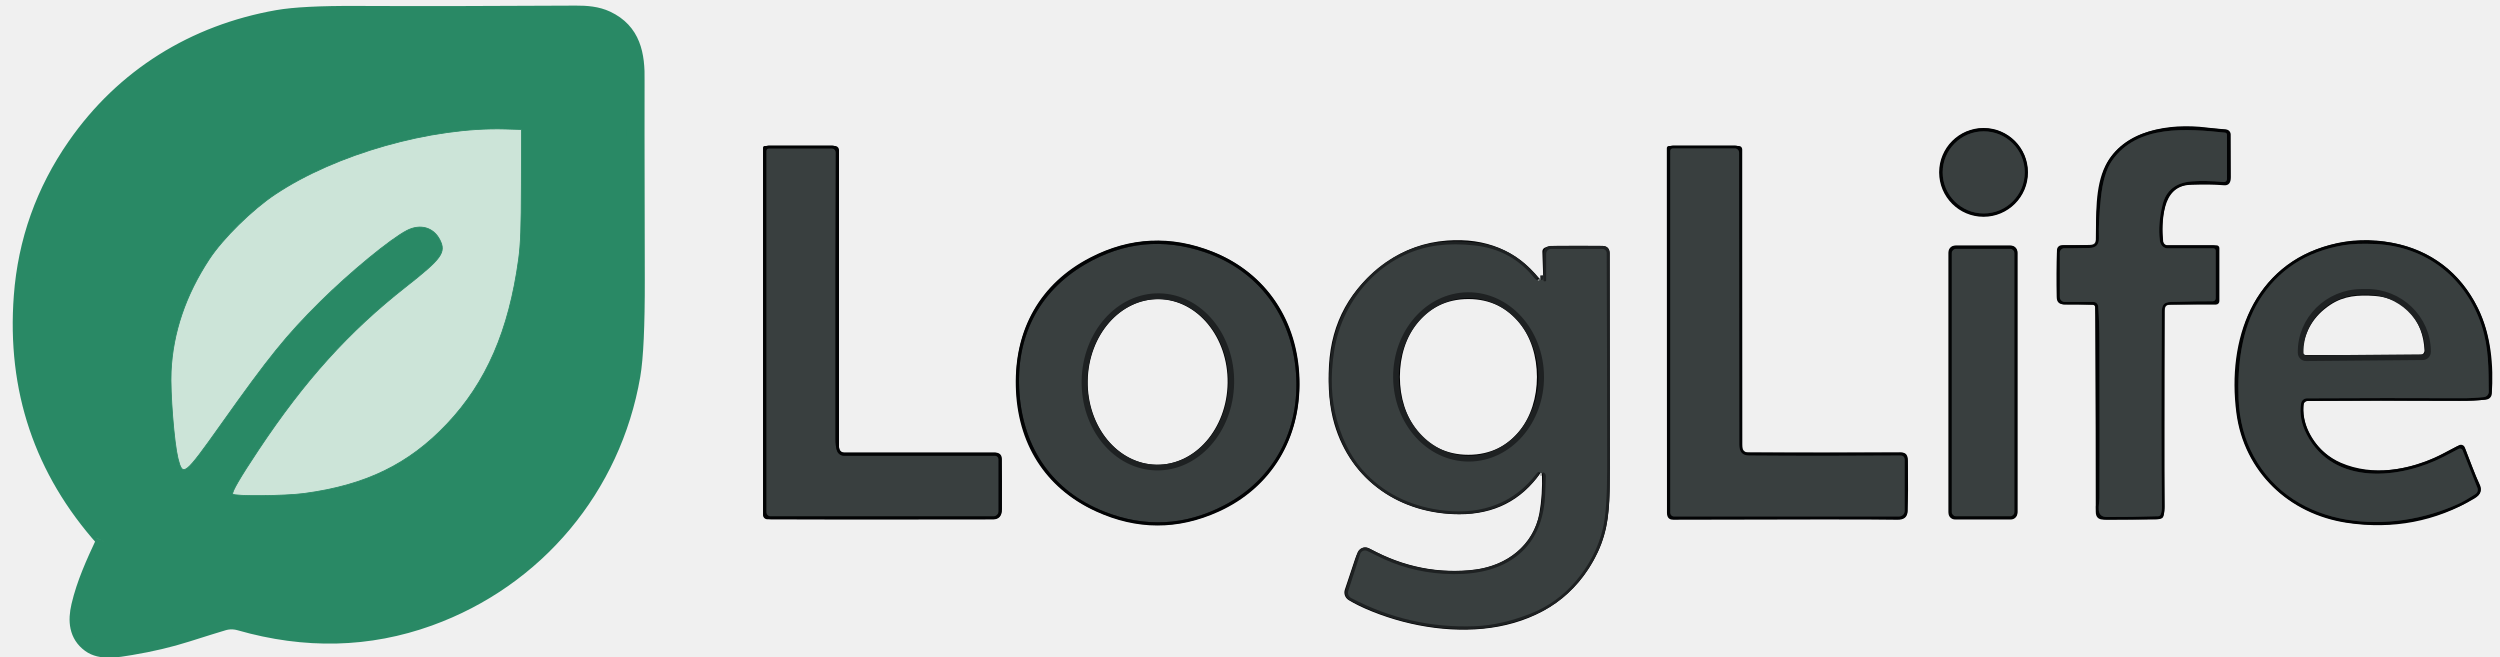
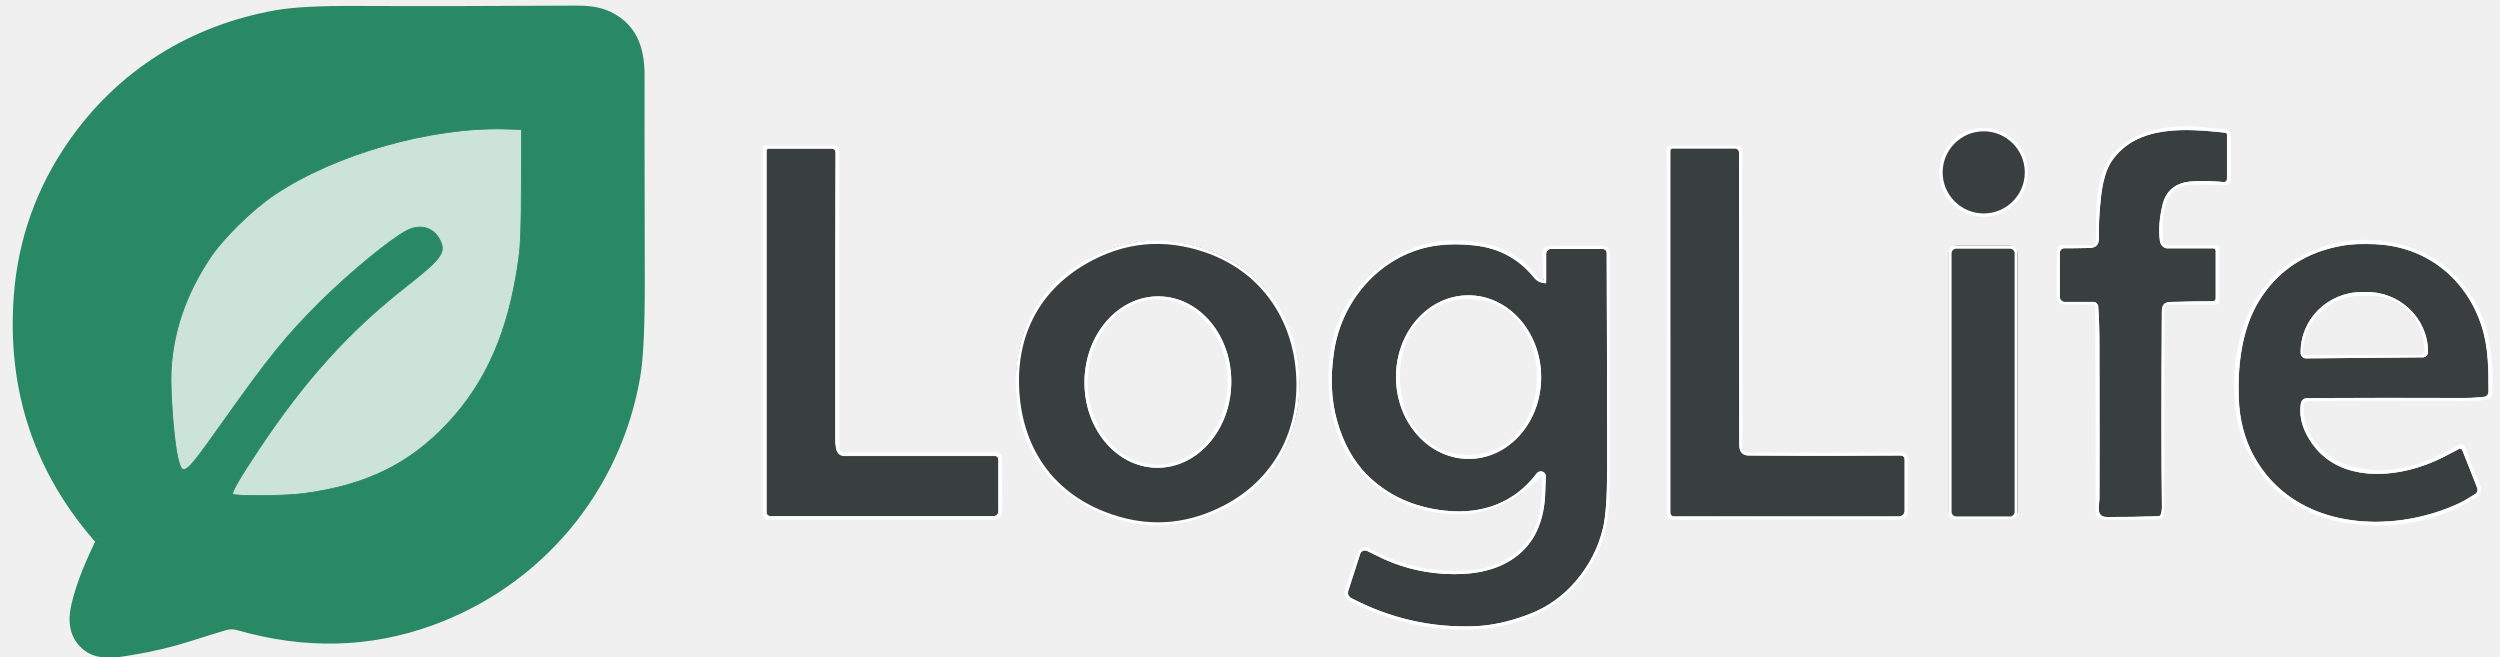
<svg xmlns="http://www.w3.org/2000/svg" version="1.1" viewBox="-2 -2 878 232" id="svg446" width="876.817" height="230.365">
  <defs id="defs450" />
  <rect style="fill:#cce4d8;fill-opacity:1;stroke:none;stroke-width:5.258;stroke-linejoin:round;stroke-miterlimit:10;stroke-dasharray:none;stroke-dashoffset:8.164;stroke-opacity:1" id="rect3152" width="133.473" height="145.568" x="50.459" y="36.913" />
  <path style="fill:#298965;fill-opacity:1;stroke:#298965;stroke-width:0.291;stroke-linejoin:round;stroke-miterlimit:10;stroke-dasharray:none;stroke-dashoffset:8.164;stroke-opacity:1" d="m 28.603,225.533 c -3.49,-1.846 -5.029,-4.981 -4.711,-9.599 0.28,-4.056 2.926,-12.328 6.573,-20.545 1.374,-3.096 2.499,-5.992 2.499,-6.435 0,-0.443 -1.182,-2.181 -2.627,-3.862 C 15.75,168.118 6.719,147.359 4.23,125.087 c -0.718,-6.423 -0.702,-19.592 0.031,-26.191 4.173,-37.576 28.523,-70.911 62.873,-86.074 10.794,-4.765 22.929,-7.989 33.63,-8.937 3.654,-0.323 26.452,-0.554 55.085,-0.556 53.94,-0.005 52.101,-0.116 56.752,3.421 2.954,2.247 5.519,6.499 6.318,10.474 0.817,4.07 0.865,94.656 0.055,104.665 -3.098,38.28 -26.927,72.496 -62.349,89.53 -2.834,1.363 -8.325,3.534 -12.203,4.824 -19.74,6.569 -38.273,7.221 -59.39,2.091 -3.132,-0.761 -6.726,-1.389 -7.987,-1.395 -1.26,-0.006 -6.264,1.215 -11.119,2.714 -10.836,3.345 -15.704,4.581 -23.702,6.016 -8.08,1.45 -10.67,1.424 -13.622,-0.137 z m 74.327,-53.232 c 21.768,-2.923 36.968,-10.316 50.407,-24.516 13.929,-14.718 21.859,-32.949 25.325,-58.223 0.727,-5.298 0.939,-11.047 0.972,-26.305 l 0.042,-19.525 -5.695,-0.17 c -26.118,-0.781 -59.996,8.839 -81.356,23.102 -8.103,5.41 -18.416,15.561 -23.203,22.837 -8.345,12.684 -12.843,25.894 -13.503,39.655 -0.354,7.376 1.059,25.266 2.428,30.748 1.671,6.689 2.287,6.206 15.043,-11.765 17.161,-24.179 23.155,-31.597 35.151,-43.501 10.48,-10.399 24.921,-22.275 30.685,-25.235 4.689,-2.407 9.332,-1.102 11.58,3.254 2.321,4.499 0.798,6.608 -12.08,16.724 -20.045,15.746 -35.568,32.929 -51.886,57.435 -6.548,9.834 -9.568,15.02 -9.145,15.704 0.522,0.844 18.477,0.689 25.236,-0.219 z" id="path2464" />
  <path stroke="#93c2b0" vector-effect="non-scaling-stroke" d="m 32.445,189.403 c -3.588,7.71 -6.787,14.674 -8.661,22.593 -1.246,5.303 -0.827,10.158 3.568,13.381 3.787,2.786 9.518,1.711 14.301,0.915 q 10.694,-1.781 19.733,-4.656 9.219,-2.925 12.886,-4.009 2.95,-0.875 6.01,0 34.702,9.929 66.693,-1.612 c 37.761,-13.63 64.779,-46.002 71.576,-85.408 q 1.615,-9.322 1.565,-33.964 -0.14,-67.392 -0.08,-70.028 C 220.236,17.323 218.711,9.185 209.672,4.937 206.323,3.365 202.566,3.077 198.888,3.097 Q 153.852,3.365 121.372,3.216 102.228,3.126 93.567,4.649 C 64.137,9.842 39.292,25.262 22.35,49.626 Q 5.627,73.662 3.464,102.702 -0.204,151.848 32.276,188.249 a 1.046,1.055 41.704 0 1 0.169,1.154" id="path322" style="fill:none;stroke:#298965;stroke-width:6.191;stroke-linecap:butt;stroke-dasharray:none;stroke-opacity:1" />
-   <path stroke="#1e2122" vector-effect="non-scaling-stroke" d="m 782.083,45.515 a 0.72,0.72 0 0 0 -0.65,-0.72 c -13.43,-1.41 -31.01,-2.95 -39.94,9.86 q -3.02,4.33 -3.95,13.26 -0.88,8.41 -0.69,14.04 0.12,3.51 -3.34,3.57 -7.65,0.15 -8.76,0.09 a 1.62,1.61 1.5 0 0 -1.71,1.61 v 15.61 a 1.76,1.75 0 0 0 1.76,1.75 h 10.07 a 1.74,1.73 87.9 0 1 1.73,1.61 q 0.41,5.37 0.43,13.25 0.1,40.32 0.01,54.48 c -0.02,2.49 -1.47,6.61 2.64,6.63 q 8.21,0.04 18.15,-0.28 a 0.93,0.93 0 0 0 0.84,-0.6 q 0.46,-1.19 0.44,-2.89 -0.33,-23.5 -0.03,-68.77 c 0.03,-3.9 2.31,-3.35 5.53,-3.47 q 6.45,-0.22 12.46,-0.2 a 1.03,1.03 0 0 0 1.03,-1.03 v -16.84 a 0.82,0.83 0 0 0 -0.82,-0.83 h -16.47 a 1.24,1.17 53.8 0 1 -0.43,-0.08 q -1.76,-0.68 -2.02,-2.77 -0.7,-5.66 0.96,-12.52 1.85,-7.63 10.34,-8.27 4.83,-0.37 11.28,0.23 a 1.04,1.04 0 0 0 1.14,-1.04 v -15.68" id="path362" style="fill:none;stroke-width:2;stroke-linecap:butt" />
-   <path fill="#020304" d="m 734.7,105.65 q -5.39,-0.22 -10.23,-0.17 -2.46,0.03 -2.52,-2.43 -0.19,-8.74 0.09,-16.79 a 1.7,1.7 0 0 1 1.7,-1.64 h 10.77 a 1.25,1.25 0 0 0 1.25,-1.23 c 0.16,-9.47 -0.34,-19.24 3.35,-26.76 6.25,-12.73 22.87,-15.22 35.61,-13.6 q 2.43,0.3 7.01,0.69 a 1.82,1.82 0 0 1 1.67,1.81 q 0.01,3.16 0.05,15.03 0.01,3.09 -2.43,2.88 -4.51,-0.4 -12.04,-0.14 c -10.06,0.36 -10,13.26 -9.43,20.18 a 1.28,1.27 87.5 0 0 1.27,1.17 h 17.59 a 0.99,0.99 0 0 1 0.99,0.99 v 18.73 a 1.21,1.21 0 0 1 -1.21,1.21 h -16.66 a 1.54,1.54 0 0 0 -1.54,1.54 q 0.02,43.03 -0.09,71.18 -0.01,2.19 -0.67,2.67 -0.69,0.49 -2.67,0.52 -4.58,0.04 -18.12,0.04 -2.7,0 -2.7,-2.76 0.04,-22.84 -0.23,-72.27 a 0.85,0.85 0 0 0 -0.81,-0.85 z m 47.38,-60.07 a 0.72,0.72 0 0 0 -0.65,-0.72 c -13.43,-1.41 -31.01,-2.95 -39.94,9.86 q -3.02,4.33 -3.95,13.26 -0.88,8.41 -0.69,14.04 0.12,3.51 -3.34,3.57 -7.65,0.15 -8.76,0.09 a 1.62,1.61 1.5 0 0 -1.71,1.61 v 15.61 a 1.76,1.75 0 0 0 1.76,1.75 h 10.07 a 1.74,1.73 87.9 0 1 1.73,1.61 q 0.41,5.37 0.43,13.25 0.1,40.32 0.01,54.48 c -0.02,2.49 -1.47,6.61 2.64,6.63 q 8.21,0.04 18.15,-0.28 a 0.93,0.93 0 0 0 0.84,-0.6 q 0.46,-1.19 0.44,-2.89 -0.33,-23.5 -0.03,-68.77 c 0.03,-3.9 2.31,-3.35 5.53,-3.47 q 6.45,-0.22 12.46,-0.2 a 1.03,1.03 0 0 0 1.03,-1.03 v -16.84 a 0.82,0.83 0 0 0 -0.82,-0.83 h -16.47 a 1.24,1.17 53.8 0 1 -0.43,-0.08 q -1.76,-0.68 -2.02,-2.77 -0.7,-5.66 0.96,-12.52 1.85,-7.63 10.34,-8.27 4.83,-0.37 11.28,0.23 a 1.04,1.04 0 0 0 1.14,-1.04 z" id="path394" />
  <path fill="#393f3f" d="m 782.08,45.58 v 15.68 a 1.04,1.04 0 0 1 -1.14,1.04 q -6.45,-0.6 -11.28,-0.23 -8.49,0.64 -10.34,8.27 -1.66,6.86 -0.96,12.52 0.26,2.09 2.02,2.77 a 1.24,1.17 53.8 0 0 0.43,0.08 h 16.47 a 0.82,0.83 0 0 1 0.82,0.83 v 16.84 a 1.03,1.03 0 0 1 -1.03,1.03 q -6.01,-0.02 -12.46,0.2 c -3.22,0.12 -5.5,-0.43 -5.53,3.47 q -0.3,45.27 0.03,68.77 0.02,1.7 -0.44,2.89 a 0.93,0.93 0 0 1 -0.84,0.6 q -9.94,0.32 -18.15,0.28 c -4.11,-0.02 -2.66,-4.14 -2.64,-6.63 q 0.09,-14.16 -0.01,-54.48 -0.02,-7.88 -0.43,-13.25 a 1.74,1.73 87.9 0 0 -1.73,-1.61 h -10.07 a 1.76,1.75 0 0 1 -1.76,-1.75 v -15.61 a 1.62,1.61 1.5 0 1 1.71,-1.61 q 1.11,0.06 8.76,-0.09 3.46,-0.06 3.34,-3.57 -0.19,-5.63 0.69,-14.04 0.93,-8.93 3.95,-13.26 c 8.93,-12.81 26.51,-11.27 39.94,-9.86 a 0.72,0.72 0 0 1 0.65,0.72 z" id="path398" />
-   <path stroke="#1e2122" vector-effect="non-scaling-stroke" d="m 710.663,58.825 a 14.5,14.5 0 0 0 -14.5,-14.5 14.5,14.5 0 0 0 -14.5,14.5 14.5,14.5 0 0 0 14.5,14.5 14.5,14.5 0 0 0 14.5,-14.5" id="path364" style="fill:none;stroke-width:2;stroke-linecap:butt" />
-   <path fill="#020304" d="m 711.78,58.89 a 15.68,15.68 0 0 1 -15.68,15.68 15.68,15.68 0 0 1 -15.68,-15.68 15.68,15.68 0 0 1 15.68,-15.68 15.68,15.68 0 0 1 15.68,15.68 z m -1.12,0 a 14.5,14.5 0 0 0 -14.5,-14.5 14.5,14.5 0 0 0 -14.5,14.5 14.5,14.5 0 0 0 14.5,14.5 14.5,14.5 0 0 0 14.5,-14.5 z" id="path396" />
+   <path fill="#020304" d="m 734.7,105.65 q -5.39,-0.22 -10.23,-0.17 -2.46,0.03 -2.52,-2.43 -0.19,-8.74 0.09,-16.79 a 1.7,1.7 0 0 1 1.7,-1.64 h 10.77 a 1.25,1.25 0 0 0 1.25,-1.23 c 0.16,-9.47 -0.34,-19.24 3.35,-26.76 6.25,-12.73 22.87,-15.22 35.61,-13.6 q 2.43,0.3 7.01,0.69 a 1.82,1.82 0 0 1 1.67,1.81 q 0.01,3.16 0.05,15.03 0.01,3.09 -2.43,2.88 -4.51,-0.4 -12.04,-0.14 c -10.06,0.36 -10,13.26 -9.43,20.18 a 1.28,1.27 87.5 0 0 1.27,1.17 h 17.59 a 0.99,0.99 0 0 1 0.99,0.99 v 18.73 a 1.21,1.21 0 0 1 -1.21,1.21 h -16.66 a 1.54,1.54 0 0 0 -1.54,1.54 q 0.02,43.03 -0.09,71.18 -0.01,2.19 -0.67,2.67 -0.69,0.49 -2.67,0.52 -4.58,0.04 -18.12,0.04 -2.7,0 -2.7,-2.76 0.04,-22.84 -0.23,-72.27 a 0.85,0.85 0 0 0 -0.81,-0.85 z m 47.38,-60.07 a 0.72,0.72 0 0 0 -0.65,-0.72 c -13.43,-1.41 -31.01,-2.95 -39.94,9.86 q -3.02,4.33 -3.95,13.26 -0.88,8.41 -0.69,14.04 0.12,3.51 -3.34,3.57 -7.65,0.15 -8.76,0.09 a 1.62,1.61 1.5 0 0 -1.71,1.61 v 15.61 a 1.76,1.75 0 0 0 1.76,1.75 h 10.07 a 1.74,1.73 87.9 0 1 1.73,1.61 q 0.41,5.37 0.43,13.25 0.1,40.32 0.01,54.48 c -0.02,2.49 -1.47,6.61 2.64,6.63 q 8.21,0.04 18.15,-0.28 a 0.93,0.93 0 0 0 0.84,-0.6 q 0.46,-1.19 0.44,-2.89 -0.33,-23.5 -0.03,-68.77 c 0.03,-3.9 2.31,-3.35 5.53,-3.47 q 6.45,-0.22 12.46,-0.2 a 1.03,1.03 0 0 0 1.03,-1.03 v -16.84 a 0.82,0.83 0 0 0 -0.82,-0.83 h -16.47 a 1.24,1.17 53.8 0 1 -0.43,-0.08 q -1.76,-0.68 -2.02,-2.77 -0.7,-5.66 0.96,-12.52 1.85,-7.63 10.34,-8.27 4.83,-0.37 11.28,0.23 a 1.04,1.04 0 0 0 1.14,-1.04 z" id="path394" style="fill:#ffffff;fill-opacity:1" />
+   <path fill="#020304" d="m 711.78,58.89 a 15.68,15.68 0 0 1 -15.68,15.68 15.68,15.68 0 0 1 -15.68,-15.68 15.68,15.68 0 0 1 15.68,-15.68 15.68,15.68 0 0 1 15.68,15.68 z m -1.12,0 a 14.5,14.5 0 0 0 -14.5,-14.5 14.5,14.5 0 0 0 -14.5,14.5 14.5,14.5 0 0 0 14.5,14.5 14.5,14.5 0 0 0 14.5,-14.5 z" id="path396" style="fill:#ffffff;fill-opacity:1" />
  <circle fill="#393f3f" cx="696.16" cy="58.89" r="14.5" id="circle402" />
-   <path stroke="#1e2122" vector-effect="non-scaling-stroke" d="m 266.143,51.245 v 127.58 a 1.52,1.52 0 0 0 1.52,1.52 h 78.71 a 1.83,1.82 0 0 0 1.83,-1.82 v -18.35 a 1.26,1.26 0 0 0 -1.26,-1.26 h -53.29 a 2.68,2.69 80.1 0 1 -2.53,-1.77 q -0.52,-1.44 -0.53,-4.16 -0.05,-66.78 0.11,-101.19 a 1.43,1.43 0 0 0 -1.43,-1.44 h -22.24 a 0.89,0.89 0 0 0 -0.89,0.89" id="path366" style="fill:none;stroke-width:2;stroke-linecap:butt" />
  <path fill="#393f3f" d="m 266.14,51.31 a 0.89,0.89 0 0 1 0.89,-0.89 h 22.24 a 1.43,1.43 0 0 1 1.43,1.44 q -0.16,34.41 -0.11,101.19 0.01,2.72 0.53,4.16 a 2.68,2.69 80.1 0 0 2.53,1.77 h 53.29 a 1.26,1.26 0 0 1 1.26,1.26 v 18.35 a 1.83,1.82 0 0 1 -1.83,1.82 h -78.71 a 1.52,1.52 0 0 1 -1.52,-1.52 z" id="path410" />
-   <path fill="#020304" d="m 264.99,50.16 a 0.6,0.6 0 0 1 0.6,-0.6 h 24.78 a 1.46,1.46 0 0 1 1.46,1.46 v 105.05 a 1.76,1.76 0 0 0 1.76,1.76 q 40.06,0.05 53.1,0 2.63,-0.01 2.66,2.26 0.07,6.93 0.04,17.77 -0.01,3.61 -3.19,3.61 -60.26,0.11 -78.43,-0.02 -1.02,-0.01 -1.42,-0.05 a 1.48,1.49 2.3 0 1 -1.36,-1.48 z m 1.15,1.15 v 127.58 a 1.52,1.52 0 0 0 1.52,1.52 h 78.71 a 1.83,1.82 0 0 0 1.83,-1.82 v -18.35 a 1.26,1.26 0 0 0 -1.26,-1.26 h -53.29 a 2.68,2.69 80.1 0 1 -2.53,-1.77 q -0.52,-1.44 -0.53,-4.16 -0.05,-66.78 0.11,-101.19 a 1.43,1.43 0 0 0 -1.43,-1.44 h -22.24 a 0.89,0.89 0 0 0 -0.89,0.89 z" id="path406" />
-   <path stroke="#1e2122" vector-effect="non-scaling-stroke" d="m 585.453,51.255 v 127.81 a 1.29,1.29 0 0 0 1.29,1.29 h 79.53 a 1.96,1.96 0 0 0 1.96,-1.96 v -18.26 a 1.3,1.3 0 0 0 -1.31,-1.3 q -27.42,0.21 -53.76,0 -3.34,-0.03 -3.34,-3.83 -0.07,-90.79 -0.07,-103.14 a 1.5,1.5 0 0 0 -1.5,-1.5 h -21.91 a 0.89,0.89 0 0 0 -0.89,0.89" id="path368" style="fill:none;stroke-width:2;stroke-linecap:butt" />
-   <path fill="#020304" d="m 584.97,49.56 h 24.71 a 1.18,1.19 0 0 1 1.18,1.19 v 105.4 a 1.68,1.68 0 0 0 1.68,1.68 q 11.33,0.02 54.38,0 c 2.78,0 2.44,2.25 2.48,4.85 q 0.13,8.94 -0.14,15.97 -0.11,2.99 -3.57,2.93 -12.53,-0.23 -79.24,-0.01 -2.16,0 -2.17,-2.45 -0.08,-79.48 -0.05,-128.82 a 0.74,0.74 0 0 1 0.74,-0.74 z m 0.48,1.76 v 127.81 a 1.29,1.29 0 0 0 1.29,1.29 h 79.53 a 1.96,1.96 0 0 0 1.96,-1.96 v -18.26 a 1.3,1.3 0 0 0 -1.31,-1.3 q -27.42,0.21 -53.76,0 -3.34,-0.03 -3.34,-3.83 -0.07,-90.79 -0.07,-103.14 a 1.5,1.5 0 0 0 -1.5,-1.5 h -21.91 a 0.89,0.89 0 0 0 -0.89,0.89 z" id="path408" />
+   <path fill="#020304" d="m 264.99,50.16 a 0.6,0.6 0 0 1 0.6,-0.6 h 24.78 a 1.46,1.46 0 0 1 1.46,1.46 v 105.05 a 1.76,1.76 0 0 0 1.76,1.76 q 40.06,0.05 53.1,0 2.63,-0.01 2.66,2.26 0.07,6.93 0.04,17.77 -0.01,3.61 -3.19,3.61 -60.26,0.11 -78.43,-0.02 -1.02,-0.01 -1.42,-0.05 a 1.48,1.49 2.3 0 1 -1.36,-1.48 z m 1.15,1.15 v 127.58 a 1.52,1.52 0 0 0 1.52,1.52 h 78.71 a 1.83,1.82 0 0 0 1.83,-1.82 v -18.35 a 1.26,1.26 0 0 0 -1.26,-1.26 h -53.29 a 2.68,2.69 80.1 0 1 -2.53,-1.77 q -0.52,-1.44 -0.53,-4.16 -0.05,-66.78 0.11,-101.19 a 1.43,1.43 0 0 0 -1.43,-1.44 h -22.24 a 0.89,0.89 0 0 0 -0.89,0.89 z" id="path406" style="fill:#ffffff;fill-opacity:1;stroke:#ffffff;stroke-opacity:1;stroke-width:0.201;stroke-dasharray:none" />
  <path fill="#393f3f" d="m 585.45,51.32 a 0.89,0.89 0 0 1 0.89,-0.89 h 21.91 a 1.5,1.5 0 0 1 1.5,1.5 q 0,12.35 0.07,103.14 0,3.8 3.34,3.83 26.34,0.21 53.76,0 a 1.3,1.3 0 0 1 1.31,1.3 v 18.26 a 1.96,1.96 0 0 1 -1.96,1.96 h -79.53 a 1.29,1.29 0 0 1 -1.29,-1.29 z" id="path412" />
+   <path fill="#020304" d="m 584.97,49.543 h 24.71 a 1.18,1.19 0 0 1 1.18,1.19 V 156.133 a 1.68,1.68 0 0 0 1.68,1.68 q 11.33,0.02 54.38,0 c 2.78,0 2.44,2.25 2.48,4.85 q 0.13,8.94 -0.14,15.97 -0.11,2.99 -3.57,2.93 -12.53,-0.23 -79.24,-0.01 -2.16,0 -2.17,-2.45 -0.08,-79.48 -0.05,-128.82 a 0.74,0.74 0 0 1 0.74,-0.74 z m 0.48,1.76 V 179.113 a 1.29,1.29 0 0 0 1.29,1.29 h 79.53 a 1.96,1.96 0 0 0 1.96,-1.96 v -18.26 a 1.3,1.3 0 0 0 -1.31,-1.3 q -27.42,0.21 -53.76,0 -3.34,-0.03 -3.34,-3.83 -0.07,-90.79 -0.07,-103.14 a 1.5,1.5 0 0 0 -1.5,-1.5 h -21.91 a 0.89,0.89 0 0 0 -0.89,0.89 z" id="path408" style="fill:#ffffff;fill-opacity:1;stroke-width:1.209;stroke-dasharray:none" />
  <path stroke="#1e2122" vector-effect="non-scaling-stroke" d="m 355.583,136.935 c 1.47,19.49 11.76,34.49 29.91,41.68 q 21.61,8.57 42.26,-2.13 c 17.83,-9.23 27,-26.81 25.48,-46.91 -1.51,-20.1 -13.2,-36.1 -32.22,-42.56 q -22.02,-7.48 -42.1,4.22 c -16.87,9.83 -24.8,26.2 -23.33,45.7" id="path370" style="fill:none;stroke-width:2;stroke-linecap:butt" />
  <path fill="#393f3f" d="m 355.58,137 c -1.47,-19.5 6.46,-35.87 23.33,-45.7 q 20.08,-11.7 42.1,-4.22 c 19.02,6.46 30.71,22.46 32.22,42.56 1.52,20.1 -7.65,37.68 -25.48,46.91 q -20.65,10.7 -42.26,2.13 c -18.15,-7.19 -28.44,-22.19 -29.91,-41.68 z m 49.408,-34.315 a 25.93,30.27 1 0 0 -26.454,29.813 25.93,30.27 1 0 0 25.398,30.718 25.93,30.27 1 0 0 26.454,-29.813 25.93,30.27 1 0 0 -25.398,-30.718 z" id="path422" />
-   <path fill="#020304" d="m 454.48,132.15 c 0.47,20.63 -9.84,38.1 -28.56,46.58 q -21.68,9.82 -43.31,-0.09 c -18.16,-8.32 -27.88,-24.21 -28.33,-44.2 -0.46,-20.01 8.53,-36.32 26.29,-45.46 q 21.16,-10.89 43.26,-2.06 c 19.09,7.62 30.18,24.61 30.65,45.23 z m -98.9,4.85 c 1.47,19.49 11.76,34.49 29.91,41.68 q 21.61,8.57 42.26,-2.13 c 17.83,-9.23 27,-26.81 25.48,-46.91 -1.51,-20.1 -13.2,-36.1 -32.22,-42.56 q -22.02,-7.48 -42.1,4.22 c -16.87,9.83 -24.8,26.2 -23.33,45.7 z" id="path414" />
-   <path fill="#020304" d="m 810.03,124.59 a 1.91,1.91 0 0 1 -1.92,-1.89 l -0.01,-0.18 a 21.17,21.66 89.5 0 1 21.48,-21.36 l 1.68,-0.02 a 21.17,21.66 89.5 0 1 21.84,20.98 v 0.18 a 1.91,1.91 0 0 1 -1.89,1.93 z m -1.35,-2.6 a 1.27,1.27 0 0 0 1.26,1.41 h 40.33 a 1.59,1.58 89 0 0 1.58,-1.65 c -0.41,-10.41 -7.01,-18.54 -17.57,-19.22 -5.87,-0.39 -10.83,-0.09 -15.69,3.13 q -8.73,5.78 -9.91,16.33 z" id="path432" />
-   <path stroke="#1e2122" vector-effect="non-scaling-stroke" d="m 863.943,156.475 q -3.47,1.82 -5.23,2.74 c -15.28,7.92 -38.89,10.49 -48.42,-7.78 q -2.91,-5.58 -2.03,-11.02 a 2.11,2.11 0 0 1 2.07,-1.78 q 28.22,-0.16 54.36,-0.04 4.34,0.02 8.18,-0.41 a 1.9,1.89 86.6 0 0 1.68,-1.9 c -0.07,-8.04 0.03,-15.64 -2.53,-23.4 -5.51,-16.76 -19.58,-27.94 -37.43,-28.75 q -6.98,-0.32 -11.43,0.44 -19.75,3.37 -29.73,19.47 c -6.17,9.95 -7.71,22.94 -7.25,34.76 q 0.45,11.34 5.36,20.31 c 14.3,26.14 48.53,27.89 72.63,16.63 q 1.95,-0.91 5.64,-3.26 a 1.84,1.83 63.2 0 0 0.73,-2.23 l -5.24,-13.28 a 0.97,0.97 0 0 0 -1.36,-0.5" id="path372" style="fill:none;stroke-width:2;stroke-linecap:butt" />
-   <path fill="#020304" d="m 809.03,141.17 c -0.43,8.78 5.23,16.82 13.28,20.29 11.22,4.84 24.06,2.66 34.76,-2.52 q 1.19,-0.58 6.98,-3.67 a 1.45,1.44 65.4 0 1 2.03,0.76 c 1.88,4.83 3.39,9.3 5.2,12.94 q 1.55,3.14 -1.82,5.13 -20.59,12.18 -44.94,8.58 c -20.56,-3.04 -36.43,-18.08 -39.12,-38.9 -3.33,-25.84 5.82,-51.89 33.2,-59.31 q 10.75,-2.91 21.8,-0.72 20.85,4.13 30.29,23.02 c 4.68,9.37 5.61,20.47 4.92,30.37 a 2.14,2.13 88.7 0 1 -1.89,1.98 q -4.09,0.47 -9.28,0.44 -32.79,-0.19 -53.81,0.07 a 1.62,1.63 1.1 0 0 -1.6,1.54 z m 54.91,15.37 q -3.47,1.82 -5.23,2.74 c -15.28,7.92 -38.89,10.49 -48.42,-7.78 q -2.91,-5.58 -2.03,-11.02 a 2.11,2.11 0 0 1 2.07,-1.78 q 28.22,-0.16 54.36,-0.04 4.34,0.02 8.18,-0.41 a 1.9,1.89 86.6 0 0 1.68,-1.9 c -0.07,-8.04 0.03,-15.64 -2.53,-23.4 -5.51,-16.76 -19.58,-27.94 -37.43,-28.75 q -6.98,-0.32 -11.43,0.44 -19.75,3.37 -29.73,19.47 c -6.17,9.95 -7.71,22.94 -7.25,34.76 q 0.45,11.34 5.36,20.31 c 14.3,26.14 48.53,27.89 72.63,16.63 q 1.95,-0.91 5.64,-3.26 a 1.84,1.83 63.2 0 0 0.73,-2.23 l -5.24,-13.28 a 0.97,0.97 0 0 0 -1.36,-0.5 z" id="path416" />
+   <path fill="#020304" d="m 454.48,132.15 c 0.47,20.63 -9.84,38.1 -28.56,46.58 q -21.68,9.82 -43.31,-0.09 c -18.16,-8.32 -27.88,-24.21 -28.33,-44.2 -0.46,-20.01 8.53,-36.32 26.29,-45.46 q 21.16,-10.89 43.26,-2.06 c 19.09,7.62 30.18,24.61 30.65,45.23 z m -98.9,4.85 c 1.47,19.49 11.76,34.49 29.91,41.68 q 21.61,8.57 42.26,-2.13 c 17.83,-9.23 27,-26.81 25.48,-46.91 -1.51,-20.1 -13.2,-36.1 -32.22,-42.56 q -22.02,-7.48 -42.1,4.22 c -16.87,9.83 -24.8,26.2 -23.33,45.7 z" id="path414" style="fill:#ffffff;fill-opacity:1" />
  <path fill="#393f3f" d="m 863.94,156.54 a 0.97,0.97 0 0 1 1.36,0.5 l 5.24,13.28 a 1.84,1.83 63.2 0 1 -0.73,2.23 q -3.69,2.35 -5.64,3.26 c -24.1,11.26 -58.33,9.51 -72.63,-16.63 q -4.91,-8.97 -5.36,-20.31 c -0.46,-11.82 1.08,-24.81 7.25,-34.76 q 9.98,-16.1 29.73,-19.47 4.45,-0.76 11.43,-0.44 c 17.85,0.81 31.92,11.99 37.43,28.75 2.56,7.76 2.46,15.36 2.53,23.4 a 1.9,1.89 86.6 0 1 -1.68,1.9 q -3.84,0.43 -8.18,0.41 -26.14,-0.12 -54.36,0.04 a 2.11,2.11 0 0 0 -2.07,1.78 q -0.88,5.44 2.03,11.02 c 9.53,18.27 33.14,15.7 48.42,7.78 q 1.76,-0.92 5.23,-2.74 z m -53.91,-31.95 41.18,-0.36 a 1.91,1.91 0 0 0 1.89,-1.93 v -0.18 a 21.17,21.66 89.5 0 0 -21.84,-20.98 l -1.68,0.02 a 21.17,21.66 89.5 0 0 -21.48,21.36 l 0.01,0.18 a 1.91,1.91 0 0 0 1.92,1.89 z" id="path420" />
-   <path fill="#020304" d="m 539.24,96.44 q 0.17,1.08 -0.81,0.58 -0.56,-0.29 -1.09,-0.95 -8.05,-9.94 -20.94,-11.37 -7.14,-0.8 -13.14,-0.01 c -19.12,2.5 -33.57,18.44 -36.51,37.13 q -2.15,13.6 1,24.75 3.36,11.88 10.5,19.06 10.91,10.96 27.72,12.75 c 13.2,1.41 24.56,-2.89 32.28,-13.16 0.37,-0.5 0.96,-0.84 1.33,-0.12 q -10.22,14.57 -28.65,14.55 c -20.79,-0.03 -38.24,-11.83 -44.12,-31.88 q -2.57,-8.76 -1.91,-20.71 1.28,-22.82 20.05,-36.26 9.73,-6.96 21.72,-7.84 20.32,-1.5 32.57,13.48 z" id="path418" />
-   <path stroke="#1e2122" vector-effect="non-scaling-stroke" d="m 539.243,96.375 q 0.17,1.08 -0.81,0.58 -0.56,-0.29 -1.09,-0.95 -8.05,-9.94 -20.94,-11.37 -7.14,-0.8 -13.14,-0.01 c -19.12,2.5 -33.57,18.44 -36.51,37.13 q -2.15,13.6 1,24.75 3.36,11.88 10.5,19.06 10.91,10.96 27.72,12.75 c 13.2,1.41 24.56,-2.89 32.28,-13.16 0.37,-0.5 0.96,-0.84 1.33,-0.12" id="path344" style="fill:none;stroke-width:2;stroke-linecap:butt" />
-   <path stroke="#9b9d9d" vector-effect="non-scaling-stroke" d="m 539.583,165.035 0.54,0.03" id="path336" style="fill:none;stroke-width:2;stroke-linecap:butt" />
-   <path fill="#020304" d="m 540.12,165.13 q 0.47,-0.32 0.54,-0.28 0.86,0.37 0.83,1.46 -0.11,4.29 -0.25,6.75 -0.88,15.75 -12.09,22.81 -9.09,5.73 -23.86,4.8 -12.56,-0.78 -23.77,-6.52 -2.55,-1.31 -3.22,-1.58 a 1.79,1.78 20.2 0 0 -2.39,1.1 l -4.2,13.04 a 2.13,2.13 0 0 0 1.04,2.54 q 20.66,10.82 43.65,9.94 9.18,-0.35 19.54,-4.38 9.42,-3.67 16.12,-11.53 7.17,-8.42 9.61,-18.71 1.48,-6.2 1.48,-21.12 -0.02,-41.23 -0.16,-76.05 a 1.46,1.47 0 0 0 -1.46,-1.47 h -18.23 a 1.69,1.7 0 0 0 -1.69,1.7 v 9.4 a 0.33,0.33 0 0 1 -0.33,0.33 h -0.31 a 0.29,0.3 88 0 1 -0.3,-0.27 l -0.12,-1.75 -0.28,-8.46 a 1.48,1.49 74.6 0 1 0.77,-1.35 q 1.17,-0.65 3.65,-0.67 8.16,-0.09 16.74,0 2.63,0.03 2.62,2.68 -0.05,19.36 0.01,80.51 c 0.01,9.48 -0.56,17.29 -4.27,25.1 -14.66,30.81 -51.95,31.94 -79.56,20.88 q -5.11,-2.05 -8.4,-4.09 a 3.15,3.14 25.1 0 1 -1.33,-3.65 q 1.11,-3.36 3.67,-10.99 0.83,-2.45 1.8,-3.26 1.49,-1.23 3.36,-0.22 17.96,9.73 37.32,7.36 c 10.9,-1.33 20.56,-8.63 22.57,-19.86 q 1.17,-6.6 0.9,-14.19 z" id="path426" />
-   <path stroke="#9b9d9d" vector-effect="non-scaling-stroke" d="m 540.553,95.275 q 0.05,2.52 -1.31,1.1" id="path340" style="fill:none;stroke-width:2;stroke-linecap:butt" />
-   <path stroke="#1e2122" vector-effect="non-scaling-stroke" d="m 540.553,95.275 0.12,1.75 a 0.29,0.3 88 0 0 0.3,0.27 h 0.31 a 0.33,0.33 0 0 0 0.33,-0.33 v -9.4 a 1.69,1.7 0 0 1 1.69,-1.7 h 18.23 a 1.46,1.47 0 0 1 1.46,1.47 q 0.14,34.82 0.16,76.05 0,14.92 -1.48,21.12 -2.44,10.29 -9.61,18.71 -6.7,7.86 -16.12,11.53 -10.36,4.03 -19.54,4.38 -22.99,0.88 -43.65,-9.94 a 2.13,2.13 0 0 1 -1.04,-2.54 l 4.2,-13.04 a 1.79,1.78 20.2 0 1 2.39,-1.1 q 0.67,0.27 3.22,1.58 11.21,5.74 23.77,6.52 14.77,0.93 23.86,-4.8 11.21,-7.06 12.09,-22.81 0.14,-2.46 0.25,-6.75 0.03,-1.09 -0.83,-1.46 -0.07,-0.04 -0.54,0.28" id="path346" style="fill:none;stroke-width:2;stroke-linecap:butt" />
-   <path fill="#393f3f" d="m 539.24,96.44 q 1.36,1.42 1.31,-1.1 l 0.12,1.75 a 0.29,0.3 88 0 0 0.3,0.27 h 0.31 a 0.33,0.33 0 0 0 0.33,-0.33 v -9.4 a 1.69,1.7 0 0 1 1.69,-1.7 h 18.23 a 1.46,1.47 0 0 1 1.46,1.47 q 0.14,34.82 0.16,76.05 0,14.92 -1.48,21.12 -2.44,10.29 -9.61,18.71 -6.7,7.86 -16.12,11.53 -10.36,4.03 -19.54,4.38 -22.99,0.88 -43.65,-9.94 a 2.13,2.13 0 0 1 -1.04,-2.54 l 4.2,-13.04 a 1.79,1.78 20.2 0 1 2.39,-1.1 q 0.67,0.27 3.22,1.58 11.21,5.74 23.77,6.52 14.77,0.93 23.86,-4.8 11.21,-7.06 12.09,-22.81 0.14,-2.46 0.25,-6.75 0.03,-1.09 -0.83,-1.46 -0.07,-0.04 -0.54,0.28 l -0.54,-0.03 c -0.37,-0.72 -0.96,-0.38 -1.33,0.12 -7.72,10.27 -19.08,14.57 -32.28,13.16 q -16.81,-1.79 -27.72,-12.75 -7.14,-7.18 -10.5,-19.06 -3.15,-11.15 -1,-24.75 c 2.94,-18.69 17.39,-34.63 36.51,-37.13 q 6,-0.79 13.14,0.01 12.89,1.43 20.94,11.37 0.53,0.66 1.09,0.95 0.98,0.5 0.81,-0.58 z m -25.292,5.871 a 28.89,25.64 89.5 0 0 -25.387,29.113 28.89,25.64 89.5 0 0 25.891,28.665 28.89,25.64 89.5 0 0 25.387,-29.113 28.89,25.64 89.5 0 0 -25.891,-28.665 z" id="path424" />
-   <path fill="#020304" d="m 513.947,102.311 a 28.89,25.64 89.5 0 1 25.891,28.665 28.89,25.64 89.5 0 1 -25.387,29.113 28.89,25.64 89.5 0 1 -25.891,-28.665 28.89,25.64 89.5 0 1 25.387,-29.113 z m -24.008,28.819 c 0,14.46 8.52,27.51 24.2,27.51 15.68,0 24.21,-13.04 24.21,-27.5 0,-14.46 -8.52,-27.5 -24.2,-27.51 -15.68,0 -24.21,13.04 -24.21,27.5 z" id="path438" />
-   <path stroke="#1e2122" vector-effect="non-scaling-stroke" d="m 707.063,87.405 a 1.62,1.62 0 0 0 -1.62,-1.62 h -19 a 1.62,1.62 0 0 0 -1.62,1.62 v 91.32 a 1.62,1.62 0 0 0 1.62,1.62 h 19 a 1.62,1.62 0 0 0 1.62,-1.62 v -91.32" id="path380" style="fill:none;stroke-width:2;stroke-linecap:butt" />
+   <path fill="#020304" d="m 809.03,141.17 c -0.43,8.78 5.23,16.82 13.28,20.29 11.22,4.84 24.06,2.66 34.76,-2.52 q 1.19,-0.58 6.98,-3.67 a 1.45,1.44 65.4 0 1 2.03,0.76 c 1.88,4.83 3.39,9.3 5.2,12.94 q 1.55,3.14 -1.82,5.13 -20.59,12.18 -44.94,8.58 c -20.56,-3.04 -36.43,-18.08 -39.12,-38.9 -3.33,-25.84 5.82,-51.89 33.2,-59.31 q 10.75,-2.91 21.8,-0.72 20.85,4.13 30.29,23.02 c 4.68,9.37 5.61,20.47 4.92,30.37 a 2.14,2.13 88.7 0 1 -1.89,1.98 q -4.09,0.47 -9.28,0.44 -32.79,-0.19 -53.81,0.07 a 1.62,1.63 1.1 0 0 -1.6,1.54 z m 54.91,15.37 q -3.47,1.82 -5.23,2.74 c -15.28,7.92 -38.89,10.49 -48.42,-7.78 q -2.91,-5.58 -2.03,-11.02 a 2.11,2.11 0 0 1 2.07,-1.78 q 28.22,-0.16 54.36,-0.04 4.34,0.02 8.18,-0.41 a 1.9,1.89 86.6 0 0 1.68,-1.9 c -0.07,-8.04 0.03,-15.64 -2.53,-23.4 -5.51,-16.76 -19.58,-27.94 -37.43,-28.75 q -6.98,-0.32 -11.43,0.44 -19.75,3.37 -29.73,19.47 c -6.17,9.95 -7.71,22.94 -7.25,34.76 q 0.45,11.34 5.36,20.31 c 14.3,26.14 48.53,27.89 72.63,16.63 q 1.95,-0.91 5.64,-3.26 a 1.84,1.83 63.2 0 0 0.73,-2.23 l -5.24,-13.28 a 0.97,0.97 0 0 0 -1.36,-0.5 z" id="path416" style="fill:#ffffff;fill-opacity:1;stroke:#ffffff;stroke-opacity:1;stroke-width:0.201;stroke-dasharray:none" />
+   <path fill="#020304" d="m 810.03,124.59 a 1.91,1.91 0 0 1 -1.92,-1.89 l -0.01,-0.18 a 21.17,21.66 89.5 0 1 21.48,-21.36 l 1.68,-0.02 a 21.17,21.66 89.5 0 1 21.84,20.98 v 0.18 a 1.91,1.91 0 0 1 -1.89,1.93 z m -1.35,-2.6 a 1.27,1.27 0 0 0 1.26,1.41 h 40.33 a 1.59,1.58 89 0 0 1.58,-1.65 c -0.41,-10.41 -7.01,-18.54 -17.57,-19.22 -5.87,-0.39 -10.83,-0.09 -15.69,3.13 q -8.73,5.78 -9.91,16.33 z" id="path432" style="fill:#ffffff;fill-opacity:1" />
+   <path fill="#393f3f" d="m 541.253,98.024 c -0.047,-1.679 -0.67,-1.005 -0.703,-2.685 l 0.12,1.75 c 0.011,0.153 0.142,0.271 0.3,0.27 h 0.31 c 0.182,0 0.33,-0.148 0.33,-0.33 v -9.4 c 0,-0.939 0.757,-1.7 1.69,-1.7 h 18.23 c 0.806,0 1.46,0.658 1.46,1.47 0.093,23.213 0.147,48.563 0.16,76.05 0,9.947 -0.493,16.987 -1.48,21.12 -1.627,6.86 -4.83,13.097 -9.61,18.71 -4.467,5.24 -9.84,9.083 -16.12,11.53 -6.907,2.687 -13.42,4.147 -19.54,4.38 -15.327,0.587 -29.877,-2.727 -43.65,-9.94 -0.919,-0.481 -1.358,-1.553 -1.04,-2.54 l 4.2,-13.04 c 0.316,-0.995 1.421,-1.503 2.39,-1.1 0.447,0.18 1.52,0.707 3.22,1.58 7.473,3.827 15.397,6 23.77,6.52 9.847,0.62 17.8,-0.98 23.86,-4.8 7.473,-4.707 11.503,-12.31 12.09,-22.81 0.093,-1.64 0.177,-3.89 0.25,-6.75 0.02,-0.727 -0.257,-1.213 -0.83,-1.46 -0.047,-0.027 -0.227,0.067 -0.54,0.28 l -0.54,-0.03 c -0.37,-0.72 -0.96,-0.38 -1.33,0.12 -7.72,10.27 -19.08,14.57 -32.28,13.16 -11.207,-1.193 -20.447,-5.443 -27.72,-12.75 -4.76,-4.787 -8.26,-11.14 -10.5,-19.06 -2.1,-7.433 -2.433,-15.683 -1,-24.75 2.94,-18.69 17.39,-34.63 36.51,-37.13 4,-0.527 8.38,-0.523 13.14,0.01 8.593,0.953 15.573,4.743 20.94,11.37 0.353,0.44 0.717,0.757 1.09,0.95 0.653,0.333 2.172,1.009 2.823,1.005 z m -27.305,4.287 c -14.16,0.124 -25.526,13.158 -25.387,29.113 0.139,15.955 11.731,28.789 25.891,28.665 14.16,-0.124 25.526,-13.158 25.387,-29.113 -0.139,-15.955 -11.731,-28.789 -25.891,-28.665 z" id="path424" />
+   <path fill="#020304" d="m 540.12,165.13 c 0.313,-0.213 0.493,-0.307 0.54,-0.28 0.573,0.247 0.85,0.733 0.83,1.46 -0.073,2.86 -0.157,5.11 -0.25,6.75 -0.587,10.5 -4.617,18.103 -12.09,22.81 -6.06,3.82 -14.013,5.42 -23.86,4.8 -8.373,-0.52 -16.297,-2.693 -23.77,-6.52 -1.7,-0.873 -2.773,-1.4 -3.22,-1.58 -0.969,-0.403 -2.074,0.105 -2.39,1.1 l -4.2,13.04 c -0.318,0.987 0.121,2.059 1.04,2.54 13.773,7.213 28.323,10.527 43.65,9.94 6.12,-0.233 12.633,-1.693 19.54,-4.38 6.28,-2.447 11.653,-6.29 16.12,-11.53 4.78,-5.613 7.983,-11.85 9.61,-18.71 0.987,-4.133 1.48,-11.173 1.48,-21.12 -0.013,-27.487 -0.067,-52.837 -0.16,-76.05 0,-0.812 -0.654,-1.47 -1.46,-1.47 h -18.23 c -0.933,0 -1.69,0.761 -1.69,1.7 v 9.4 c 0,0.182 0.105,1.08 -0.155,1.045 l -0.925,-0.123 c -3.128,-2.14 0.15,-0.71 0.139,-0.863 l -0.12,-1.75 -0.28,-8.46 c -0.019,-0.557 0.279,-1.079 0.77,-1.35 0.78,-0.433 1.997,-0.657 3.65,-0.67 5.44,-0.06 11.02,-0.06 16.74,0 1.753,0.02 2.627,0.913 2.62,2.68 -0.033,12.907 -0.03,39.743 0.01,80.51 0.01,9.48 -0.56,17.29 -4.27,25.1 -14.66,30.81 -51.95,31.94 -79.56,20.88 -3.407,-1.367 -6.207,-2.73 -8.4,-4.09 -1.233,-0.767 -1.782,-2.275 -1.33,-3.65 0.74,-2.24 1.963,-5.903 3.67,-10.99 0.553,-1.633 1.153,-2.72 1.8,-3.26 0.993,-0.82 2.113,-0.893 3.36,-0.22 11.973,6.487 24.413,8.94 37.32,7.36 10.9,-1.33 20.56,-8.63 22.57,-19.86 0.78,-4.4 1.08,-9.13 0.9,-14.19 z" id="path426" style="fill:#ffffff;fill-opacity:1" />
+   <path fill="#020304" d="m 539.16,96.658 c 4.005,1.815 1.238,1.404 0.101,0.995 -0.653,-0.24 -1.568,-1.144 -1.922,-1.584 -5.367,-6.627 -12.347,-10.417 -20.94,-11.37 -4.76,-0.533 -9.14,-0.537 -13.14,-0.01 -19.12,2.5 -33.57,18.44 -36.51,37.13 -1.433,9.067 -1.1,17.317 1,24.75 2.24,7.92 5.74,14.273 10.5,19.06 7.273,7.307 16.513,11.557 27.72,12.75 13.2,1.41 24.56,-2.89 32.28,-13.16 0.37,-0.5 1.659,-1.46 2.776,-0.139 -6.254,6.912 -17.81,14.582 -30.096,14.569 -20.79,-0.03 -38.24,-11.83 -44.12,-31.88 -1.713,-5.84 -2.35,-12.743 -1.91,-20.71 0.853,-15.213 7.537,-27.3 20.05,-36.26 6.487,-4.64 13.727,-7.253 21.72,-7.84 15.691,-0.567 24.426,4.668 28.476,8.845 z" id="path418" style="fill:#ffffff;fill-opacity:1" />
+   <path fill="#020304" d="m 513.947,102.311 a 28.89,25.64 89.5 0 1 25.891,28.665 28.89,25.64 89.5 0 1 -25.387,29.113 28.89,25.64 89.5 0 1 -25.891,-28.665 28.89,25.64 89.5 0 1 25.387,-29.113 z m -24.008,28.819 c 0,14.46 8.52,27.51 24.2,27.51 15.68,0 24.21,-13.04 24.21,-27.5 0,-14.46 -8.52,-27.5 -24.2,-27.51 -15.68,0 -24.21,13.04 -24.21,27.5 z" id="path438" style="stroke:none;fill:#ffffff;fill-opacity:1" />
+   <path stroke="#1e2122" vector-effect="non-scaling-stroke" d="m 707.063,87.405 a 1.62,1.62 0 0 0 -1.62,-1.62 h -19 a 1.62,1.62 0 0 0 -1.62,1.62 v 91.32 a 1.62,1.62 0 0 0 1.62,1.62 h 19 a 1.62,1.62 0 0 0 1.62,-1.62 v -91.32" id="path380" style="fill:#393f3f;stroke-width:2;stroke-linecap:butt;fill-opacity:1" />
  <rect fill="#393f3f" x="684.82" y="85.85" width="22.24" height="94.56" rx="1.62" id="rect430" />
-   <path fill="#020304" d="m 708.06,179.18 a 2.31,2.31 0 0 1 -2.31,2.31 h -19.72 a 2.31,2.31 0 0 1 -2.31,-2.31 v -92.12 a 2.31,2.31 0 0 1 2.31,-2.31 h 19.72 a 2.31,2.31 0 0 1 2.31,2.31 z m -1,-91.71 a 1.62,1.62 0 0 0 -1.62,-1.62 h -19 a 1.62,1.62 0 0 0 -1.62,1.62 v 91.32 a 1.62,1.62 0 0 0 1.62,1.62 h 19 a 1.62,1.62 0 0 0 1.62,-1.62 z" id="path428" />
-   <path stroke="#1e2122" vector-effect="non-scaling-stroke" d="m 810.033,124.525 41.18,-0.36 a 1.91,1.91 0 0 0 1.89,-1.93 v -0.18 a 21.17,21.66 89.5 0 0 -21.84,-20.98 l -1.68,0.02 a 21.17,21.66 89.5 0 0 -21.48,21.36 l 0.01,0.18 a 1.91,1.91 0 0 0 1.92,1.89" id="path374" style="fill:none;stroke-width:2;stroke-linecap:butt" />
-   <path fill="#020304" d="m 404.988,102.684 a 25.93,30.27 1 0 1 25.398,30.718 25.93,30.27 1 0 1 -26.454,29.813 25.93,30.27 1 0 1 -25.398,-30.718 25.93,30.27 1 0 1 26.454,-29.813 z m -0.19,0.998 a 24.71,29.24 0.8 0 0 -25.116,28.892 24.71,29.24 0.8 0 0 24.299,29.582 24.71,29.24 0.8 0 0 25.116,-28.892 24.71,29.24 0.8 0 0 -24.299,-29.582 z" id="path436" />
-   <path stroke="#1e2122" vector-effect="non-scaling-stroke" d="m 404.991,102.619 a 25.93,30.27 1 0 0 -26.454,29.813 25.93,30.27 1 0 0 25.398,30.718 25.93,30.27 1 0 0 26.454,-29.813 25.93,30.27 1 0 0 -25.398,-30.718" id="path376" style="fill:none;stroke-width:2;stroke-linecap:butt" />
-   <path stroke="#1e2122" vector-effect="non-scaling-stroke" d="m 513.951,102.246 a 28.89,25.64 89.5 0 0 -25.387,29.113 28.89,25.64 89.5 0 0 25.891,28.665 28.89,25.64 89.5 0 0 25.387,-29.113 28.89,25.64 89.5 0 0 -25.891,-28.665" id="path378" style="fill:none;stroke-width:2;stroke-linecap:butt" />
+   <path fill="#020304" d="m 708.06,179.18 a 2.31,2.31 0 0 1 -2.31,2.31 h -19.72 a 2.31,2.31 0 0 1 -2.31,-2.31 v -92.12 a 2.31,2.31 0 0 1 2.31,-2.31 h 19.72 a 2.31,2.31 0 0 1 2.31,2.31 z m -1,-91.71 a 1.62,1.62 0 0 0 -1.62,-1.62 h -19 a 1.62,1.62 0 0 0 -1.62,1.62 v 91.32 a 1.62,1.62 0 0 0 1.62,1.62 h 19 a 1.62,1.62 0 0 0 1.62,-1.62 z" id="path428" style="fill:#ffffff;fill-opacity:1" />
+   <path fill="#020304" d="m 404.988,102.684 a 25.93,30.27 1 0 1 25.398,30.718 25.93,30.27 1 0 1 -26.454,29.813 25.93,30.27 1 0 1 -25.398,-30.718 25.93,30.27 1 0 1 26.454,-29.813 z m -0.19,0.998 a 24.71,29.24 0.8 0 0 -25.116,28.892 24.71,29.24 0.8 0 0 24.299,29.582 24.71,29.24 0.8 0 0 25.116,-28.892 24.71,29.24 0.8 0 0 -24.299,-29.582 z" id="path436" style="fill:#ffffff;fill-opacity:1" />
</svg>
